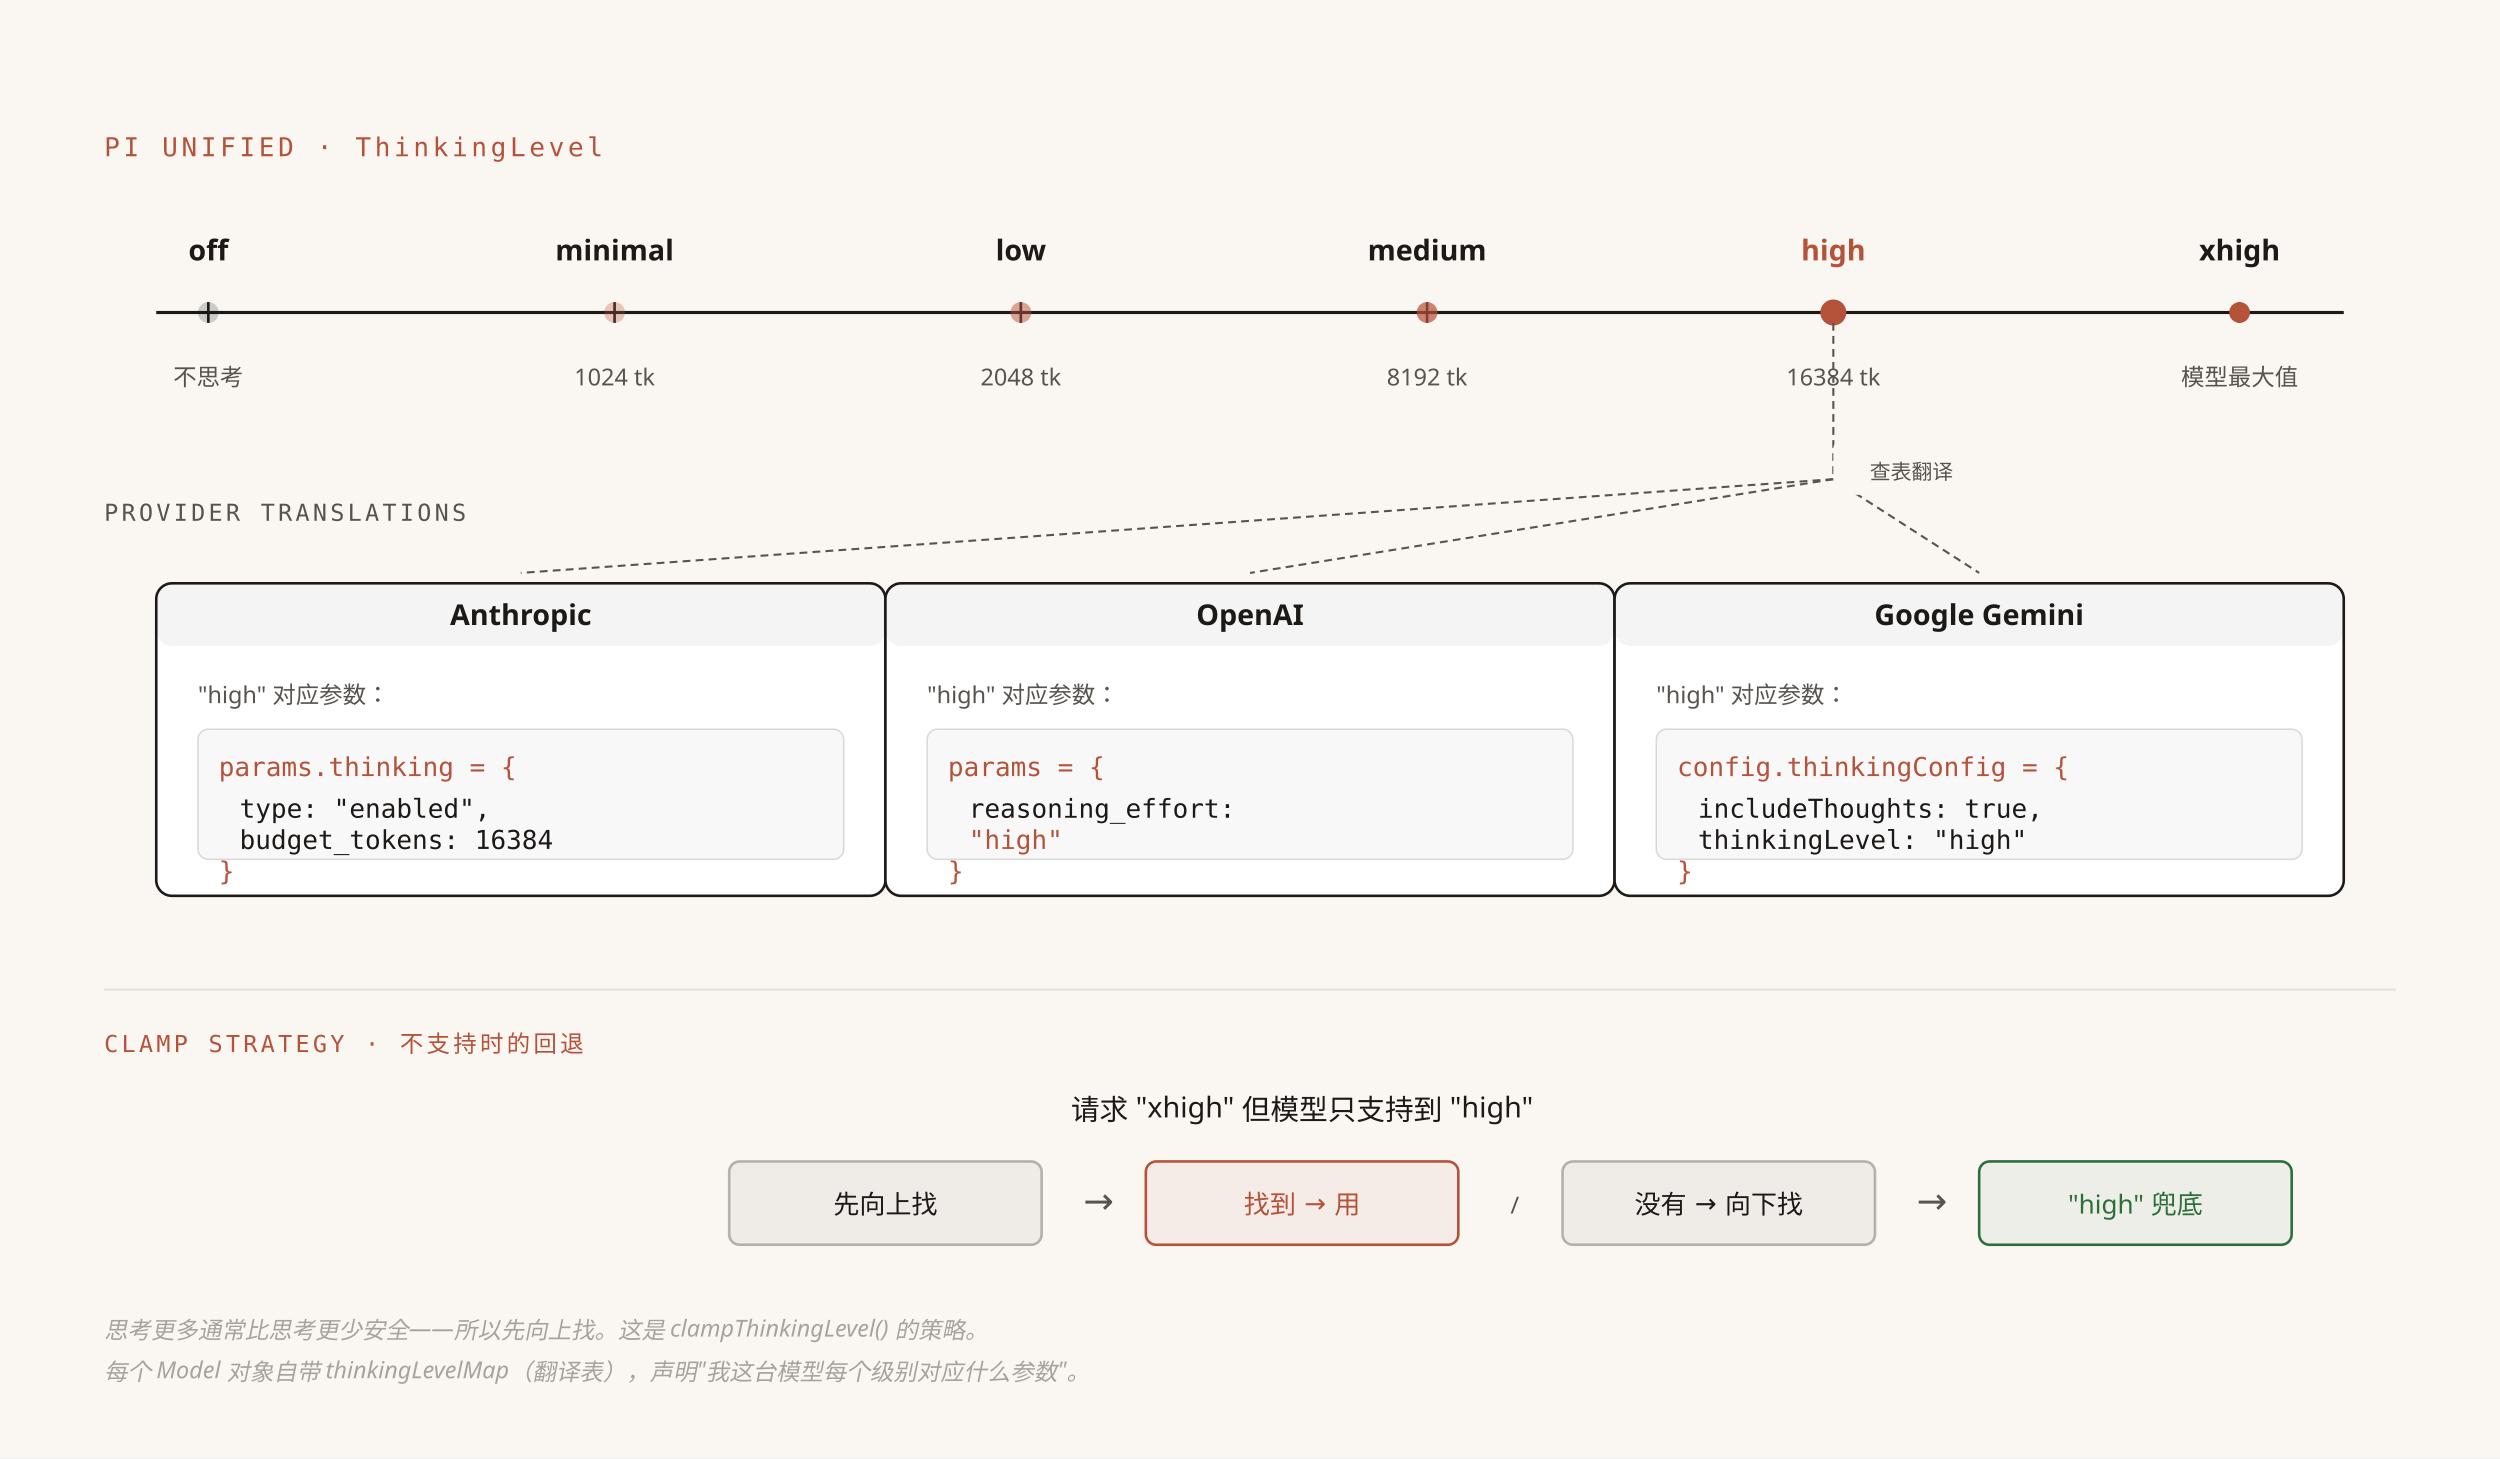
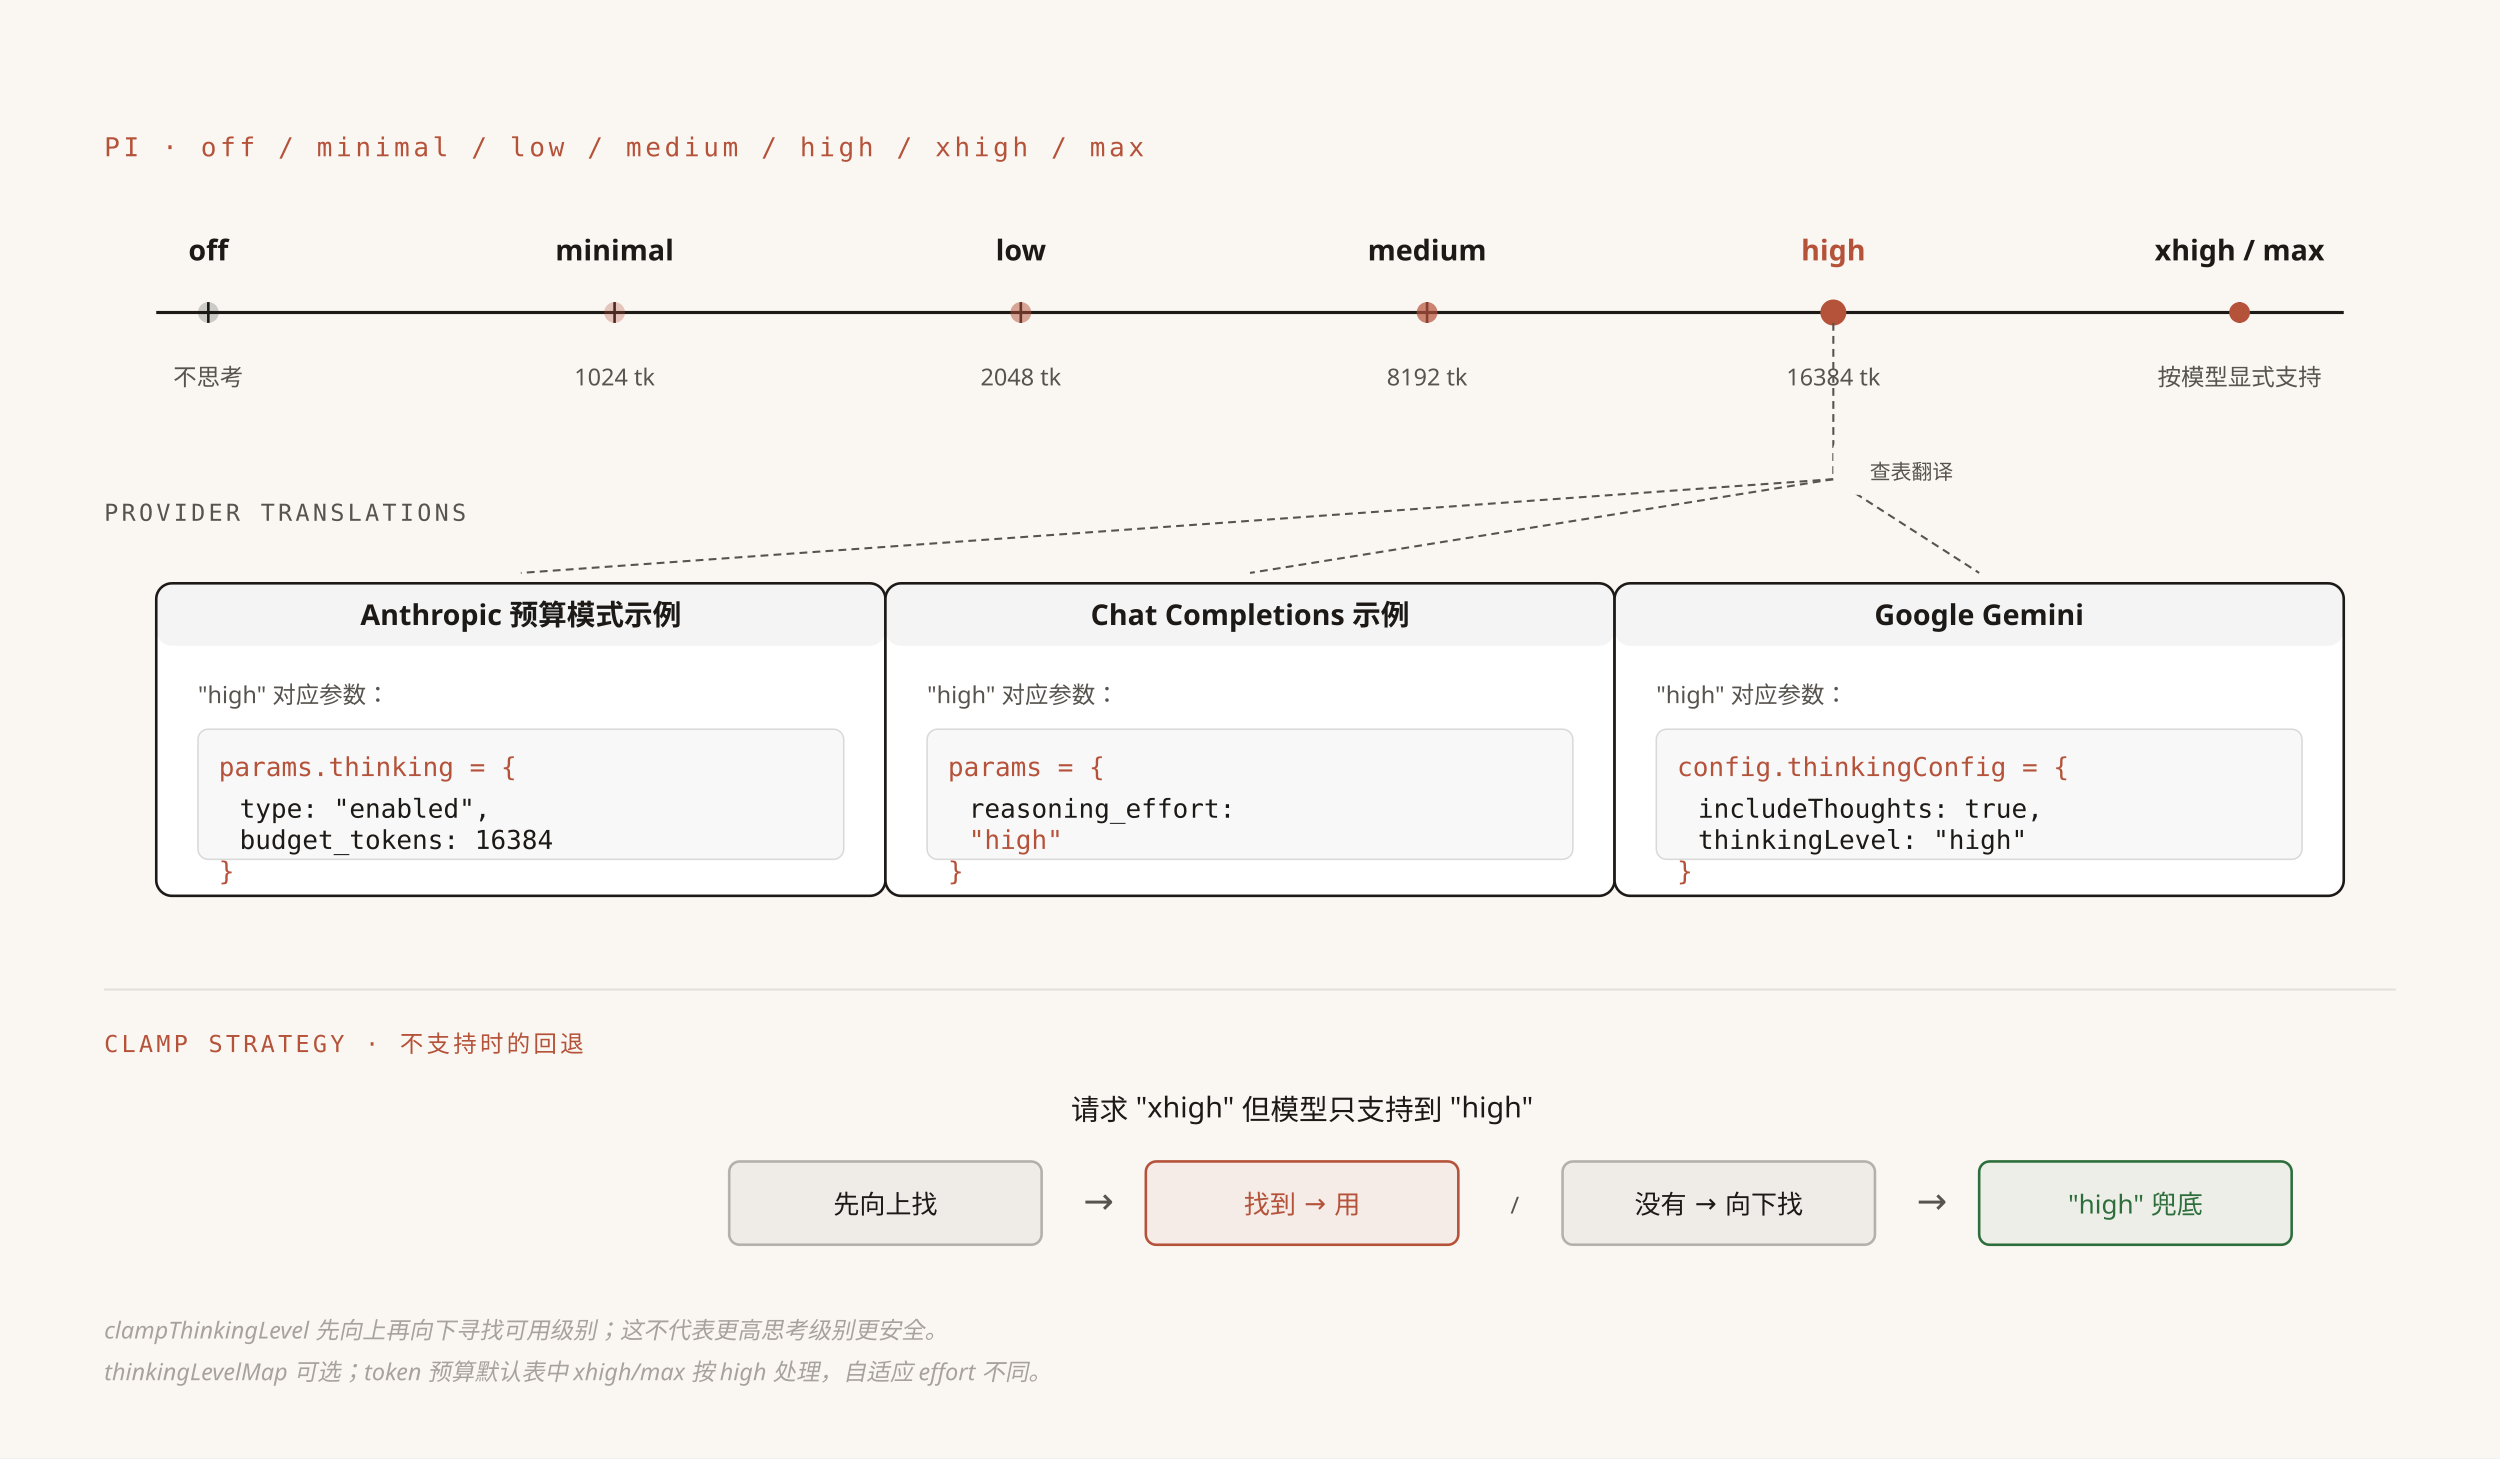
<svg xmlns="http://www.w3.org/2000/svg" viewBox="0 0 960 560">
  <rect width="960" height="560" fill="#faf7f2" />
-   <text x="40" y="60" fill="#b5523a" font-size="10" font-family="'Geist Mono', monospace" letter-spacing="0.14em">PI UNIFIED · ThinkingLevel</text>
+   <text x="40" y="60" fill="#b5523a" font-size="10" font-family="'Geist Mono', monospace" letter-spacing="0.14em">PI · off / minimal / low / medium / high / xhigh / max</text>
  <line x1="60" y1="120" x2="900" y2="120" stroke="#1c1917" stroke-width="1.2" />
  <g>
    <line x1="80" y1="116" x2="80" y2="124" stroke="#1c1917" stroke-width="1" />
    <circle cx="80" cy="120" r="4" fill="rgba(28,25,23,0.20)" />
    <text x="80" y="100" fill="#1c1917" font-size="11" font-weight="600" font-family="'Geist', sans-serif" text-anchor="middle">off</text>
    <text x="80" y="148" fill="#57534e" font-size="9" font-family="'Geist', sans-serif" text-anchor="middle">不思考</text>
  </g>
  <g>
    <line x1="236" y1="116" x2="236" y2="124" stroke="#1c1917" stroke-width="1" />
    <circle cx="236" cy="120" r="4" fill="rgba(181,82,58,0.30)" />
    <text x="236" y="100" fill="#1c1917" font-size="11" font-weight="600" font-family="'Geist', sans-serif" text-anchor="middle">minimal</text>
    <text x="236" y="148" fill="#57534e" font-size="9" font-family="'Geist', sans-serif" text-anchor="middle">1024 tk</text>
  </g>
  <g>
    <line x1="392" y1="116" x2="392" y2="124" stroke="#1c1917" stroke-width="1" />
    <circle cx="392" cy="120" r="4" fill="rgba(181,82,58,0.50)" />
    <text x="392" y="100" fill="#1c1917" font-size="11" font-weight="600" font-family="'Geist', sans-serif" text-anchor="middle">low</text>
    <text x="392" y="148" fill="#57534e" font-size="9" font-family="'Geist', sans-serif" text-anchor="middle">2048 tk</text>
  </g>
  <g>
    <line x1="548" y1="116" x2="548" y2="124" stroke="#1c1917" stroke-width="1" />
    <circle cx="548" cy="120" r="4" fill="rgba(181,82,58,0.70)" />
    <text x="548" y="100" fill="#1c1917" font-size="11" font-weight="600" font-family="'Geist', sans-serif" text-anchor="middle">medium</text>
    <text x="548" y="148" fill="#57534e" font-size="9" font-family="'Geist', sans-serif" text-anchor="middle">8192 tk</text>
  </g>
  <g>
    <line x1="704" y1="116" x2="704" y2="124" stroke="#1c1917" stroke-width="1" />
    <circle cx="704" cy="120" r="5" fill="#b5523a" />
    <text x="704" y="100" fill="#b5523a" font-size="11" font-weight="600" font-family="'Geist', sans-serif" text-anchor="middle">high</text>
    <text x="704" y="148" fill="#57534e" font-size="9" font-family="'Geist', sans-serif" text-anchor="middle">16384 tk</text>
  </g>
  <g>
    <line x1="860" y1="116" x2="860" y2="124" stroke="#1c1917" stroke-width="1" />
    <circle cx="860" cy="120" r="4" fill="#b5523a" />
-     <text x="860" y="100" fill="#1c1917" font-size="11" font-weight="600" font-family="'Geist', sans-serif" text-anchor="middle">xhigh</text>
-     <text x="860" y="148" fill="#57534e" font-size="9" font-family="'Geist', sans-serif" text-anchor="middle">模型最大值</text>
+     <text x="860" y="100" fill="#1c1917" font-size="11" font-weight="600" font-family="'Geist', sans-serif" text-anchor="middle">xhigh / max</text>
+     <text x="860" y="148" fill="#57534e" font-size="9" font-family="'Geist', sans-serif" text-anchor="middle">按模型显式支持</text>
  </g>
  <text x="40" y="200" fill="#57534e" font-size="9" font-family="'Geist Mono', monospace" letter-spacing="0.14em">PROVIDER TRANSLATIONS</text>
  <line x1="704" y1="124" x2="704" y2="184" stroke="#57534e" stroke-width="0.8" stroke-dasharray="3,2" />
  <line x1="704" y1="184" x2="200" y2="220" stroke="#57534e" stroke-width="0.8" stroke-dasharray="3,2" />
  <line x1="704" y1="184" x2="480" y2="220" stroke="#57534e" stroke-width="0.8" stroke-dasharray="3,2" />
  <line x1="704" y1="184" x2="760" y2="220" stroke="#57534e" stroke-width="0.8" stroke-dasharray="3,2" />
  <rect x="704" y="170" width="60" height="20" rx="2" fill="#faf7f2" />
  <text x="734" y="184" fill="#57534e" font-size="8" font-family="'Geist Mono', monospace" text-anchor="middle">查表翻译</text>
  <g>
    <rect x="60" y="224" width="280" height="120" rx="6" fill="#ffffff" stroke="#1c1917" stroke-width="1" />
    <rect x="60" y="224" width="280" height="24" rx="6" fill="rgba(28,25,23,0.05)" />
-     <text x="200" y="240" fill="#1c1917" font-size="11" font-weight="600" font-family="'Geist', sans-serif" text-anchor="middle">Anthropic</text>
+     <text x="200" y="240" fill="#1c1917" font-size="11" font-weight="600" font-family="'Geist', sans-serif" text-anchor="middle">Anthropic 预算模式示例</text>
    <text x="76" y="270" fill="#57534e" font-size="9" font-family="'Geist', sans-serif">"high" 对应参数：</text>
    <rect x="76" y="280" width="248" height="50" rx="4" fill="rgba(28,25,23,0.03)" stroke="rgba(28,25,23,0.15)" stroke-width="0.6" />
    <text x="84" y="298" fill="#b5523a" font-size="10" font-family="'Geist Mono', monospace">params.thinking = {</text>
    <text x="92" y="314" fill="#1c1917" font-size="10" font-family="'Geist Mono', monospace">type: "enabled",</text>
    <text x="92" y="326" fill="#1c1917" font-size="10" font-family="'Geist Mono', monospace">budget_tokens: 16384</text>
    <text x="84" y="338" fill="#b5523a" font-size="10" font-family="'Geist Mono', monospace">}</text>
  </g>
  <g>
    <rect x="340" y="224" width="280" height="120" rx="6" fill="#ffffff" stroke="#1c1917" stroke-width="1" />
    <rect x="340" y="224" width="280" height="24" rx="6" fill="rgba(28,25,23,0.05)" />
-     <text x="480" y="240" fill="#1c1917" font-size="11" font-weight="600" font-family="'Geist', sans-serif" text-anchor="middle">OpenAI</text>
+     <text x="480" y="240" fill="#1c1917" font-size="11" font-weight="600" font-family="'Geist', sans-serif" text-anchor="middle">Chat Completions 示例</text>
    <text x="356" y="270" fill="#57534e" font-size="9" font-family="'Geist', sans-serif">"high" 对应参数：</text>
    <rect x="356" y="280" width="248" height="50" rx="4" fill="rgba(28,25,23,0.03)" stroke="rgba(28,25,23,0.15)" stroke-width="0.6" />
    <text x="364" y="298" fill="#b5523a" font-size="10" font-family="'Geist Mono', monospace">params = {</text>
    <text x="372" y="314" fill="#1c1917" font-size="10" font-family="'Geist Mono', monospace">reasoning_effort:</text>
    <text x="372" y="326" fill="#b5523a" font-size="10" font-family="'Geist Mono', monospace">"high"</text>
    <text x="364" y="338" fill="#b5523a" font-size="10" font-family="'Geist Mono', monospace">}</text>
  </g>
  <g>
    <rect x="620" y="224" width="280" height="120" rx="6" fill="#ffffff" stroke="#1c1917" stroke-width="1" />
    <rect x="620" y="224" width="280" height="24" rx="6" fill="rgba(28,25,23,0.05)" />
    <text x="760" y="240" fill="#1c1917" font-size="11" font-weight="600" font-family="'Geist', sans-serif" text-anchor="middle">Google Gemini</text>
    <text x="636" y="270" fill="#57534e" font-size="9" font-family="'Geist', sans-serif">"high" 对应参数：</text>
    <rect x="636" y="280" width="248" height="50" rx="4" fill="rgba(28,25,23,0.03)" stroke="rgba(28,25,23,0.15)" stroke-width="0.6" />
    <text x="644" y="298" fill="#b5523a" font-size="10" font-family="'Geist Mono', monospace">config.thinkingConfig = {</text>
    <text x="652" y="314" fill="#1c1917" font-size="10" font-family="'Geist Mono', monospace">includeThoughts: true,</text>
    <text x="652" y="326" fill="#1c1917" font-size="10" font-family="'Geist Mono', monospace">thinkingLevel: "high"</text>
    <text x="644" y="338" fill="#b5523a" font-size="10" font-family="'Geist Mono', monospace">}</text>
  </g>
  <line x1="40" y1="380" x2="920" y2="380" stroke="rgba(28,25,23,0.10)" stroke-width="0.8" />
  <text x="40" y="404" fill="#b5523a" font-size="9" font-family="'Geist Mono', monospace" letter-spacing="0.14em">CLAMP STRATEGY · 不支持时的回退</text>
  <text x="500" y="430" fill="#1c1917" font-size="11" font-family="'Geist', sans-serif" text-anchor="middle">
      请求 "xhigh" 但模型只支持到 "high"
    </text>
  <g transform="translate(280, 446)">
    <rect width="120" height="32" rx="4" fill="rgba(28,25,23,0.05)" stroke="rgba(28,25,23,0.30)" stroke-width="1" />
    <text x="60" y="20" fill="#1c1917" font-size="10" font-family="'Geist', sans-serif" text-anchor="middle">先向上找</text>
  </g>
  <text x="416" y="466" fill="#57534e" font-size="14" font-family="'Geist', sans-serif">→</text>
  <g transform="translate(440, 446)">
    <rect width="120" height="32" rx="4" fill="rgba(181,82,58,0.06)" stroke="#b5523a" stroke-width="1" />
    <text x="60" y="20" fill="#b5523a" font-size="10" font-family="'Geist', sans-serif" text-anchor="middle">找到 → 用</text>
  </g>
  <text x="580" y="466" fill="#57534e" font-size="9" font-family="'Geist', sans-serif">/</text>
  <g transform="translate(600, 446)">
    <rect width="120" height="32" rx="4" fill="rgba(28,25,23,0.05)" stroke="rgba(28,25,23,0.30)" stroke-width="1" />
    <text x="60" y="20" fill="#1c1917" font-size="10" font-family="'Geist', sans-serif" text-anchor="middle">没有 → 向下找</text>
  </g>
  <text x="736" y="466" fill="#57534e" font-size="14" font-family="'Geist', sans-serif">→</text>
  <g transform="translate(760, 446)">
    <rect width="120" height="32" rx="4" fill="rgba(45,110,60,0.06)" stroke="#2d6e3c" stroke-width="1" />
    <text x="60" y="20" fill="#2d6e3c" font-size="10" font-family="'Geist', sans-serif" text-anchor="middle">"high" 兜底</text>
  </g>
  <text x="40" y="514" fill="#a8a29e" font-size="9" font-family="'Geist', sans-serif" font-style="italic">
-       思考更多通常比思考更少安全——所以先向上找。这是 clampThinkingLevel() 的策略。
+       clampThinkingLevel 先向上再向下寻找可用级别；这不代表更高思考级别更安全。
    </text>
  <text x="40" y="530" fill="#a8a29e" font-size="9" font-family="'Geist', sans-serif" font-style="italic">
-       每个 Model 对象自带 thinkingLevelMap（翻译表），声明"我这台模型每个级别对应什么参数"。
+       thinkingLevelMap 可选；token 预算默认表中 xhigh/max 按 high 处理，自适应 effort 不同。
    </text>
</svg>
